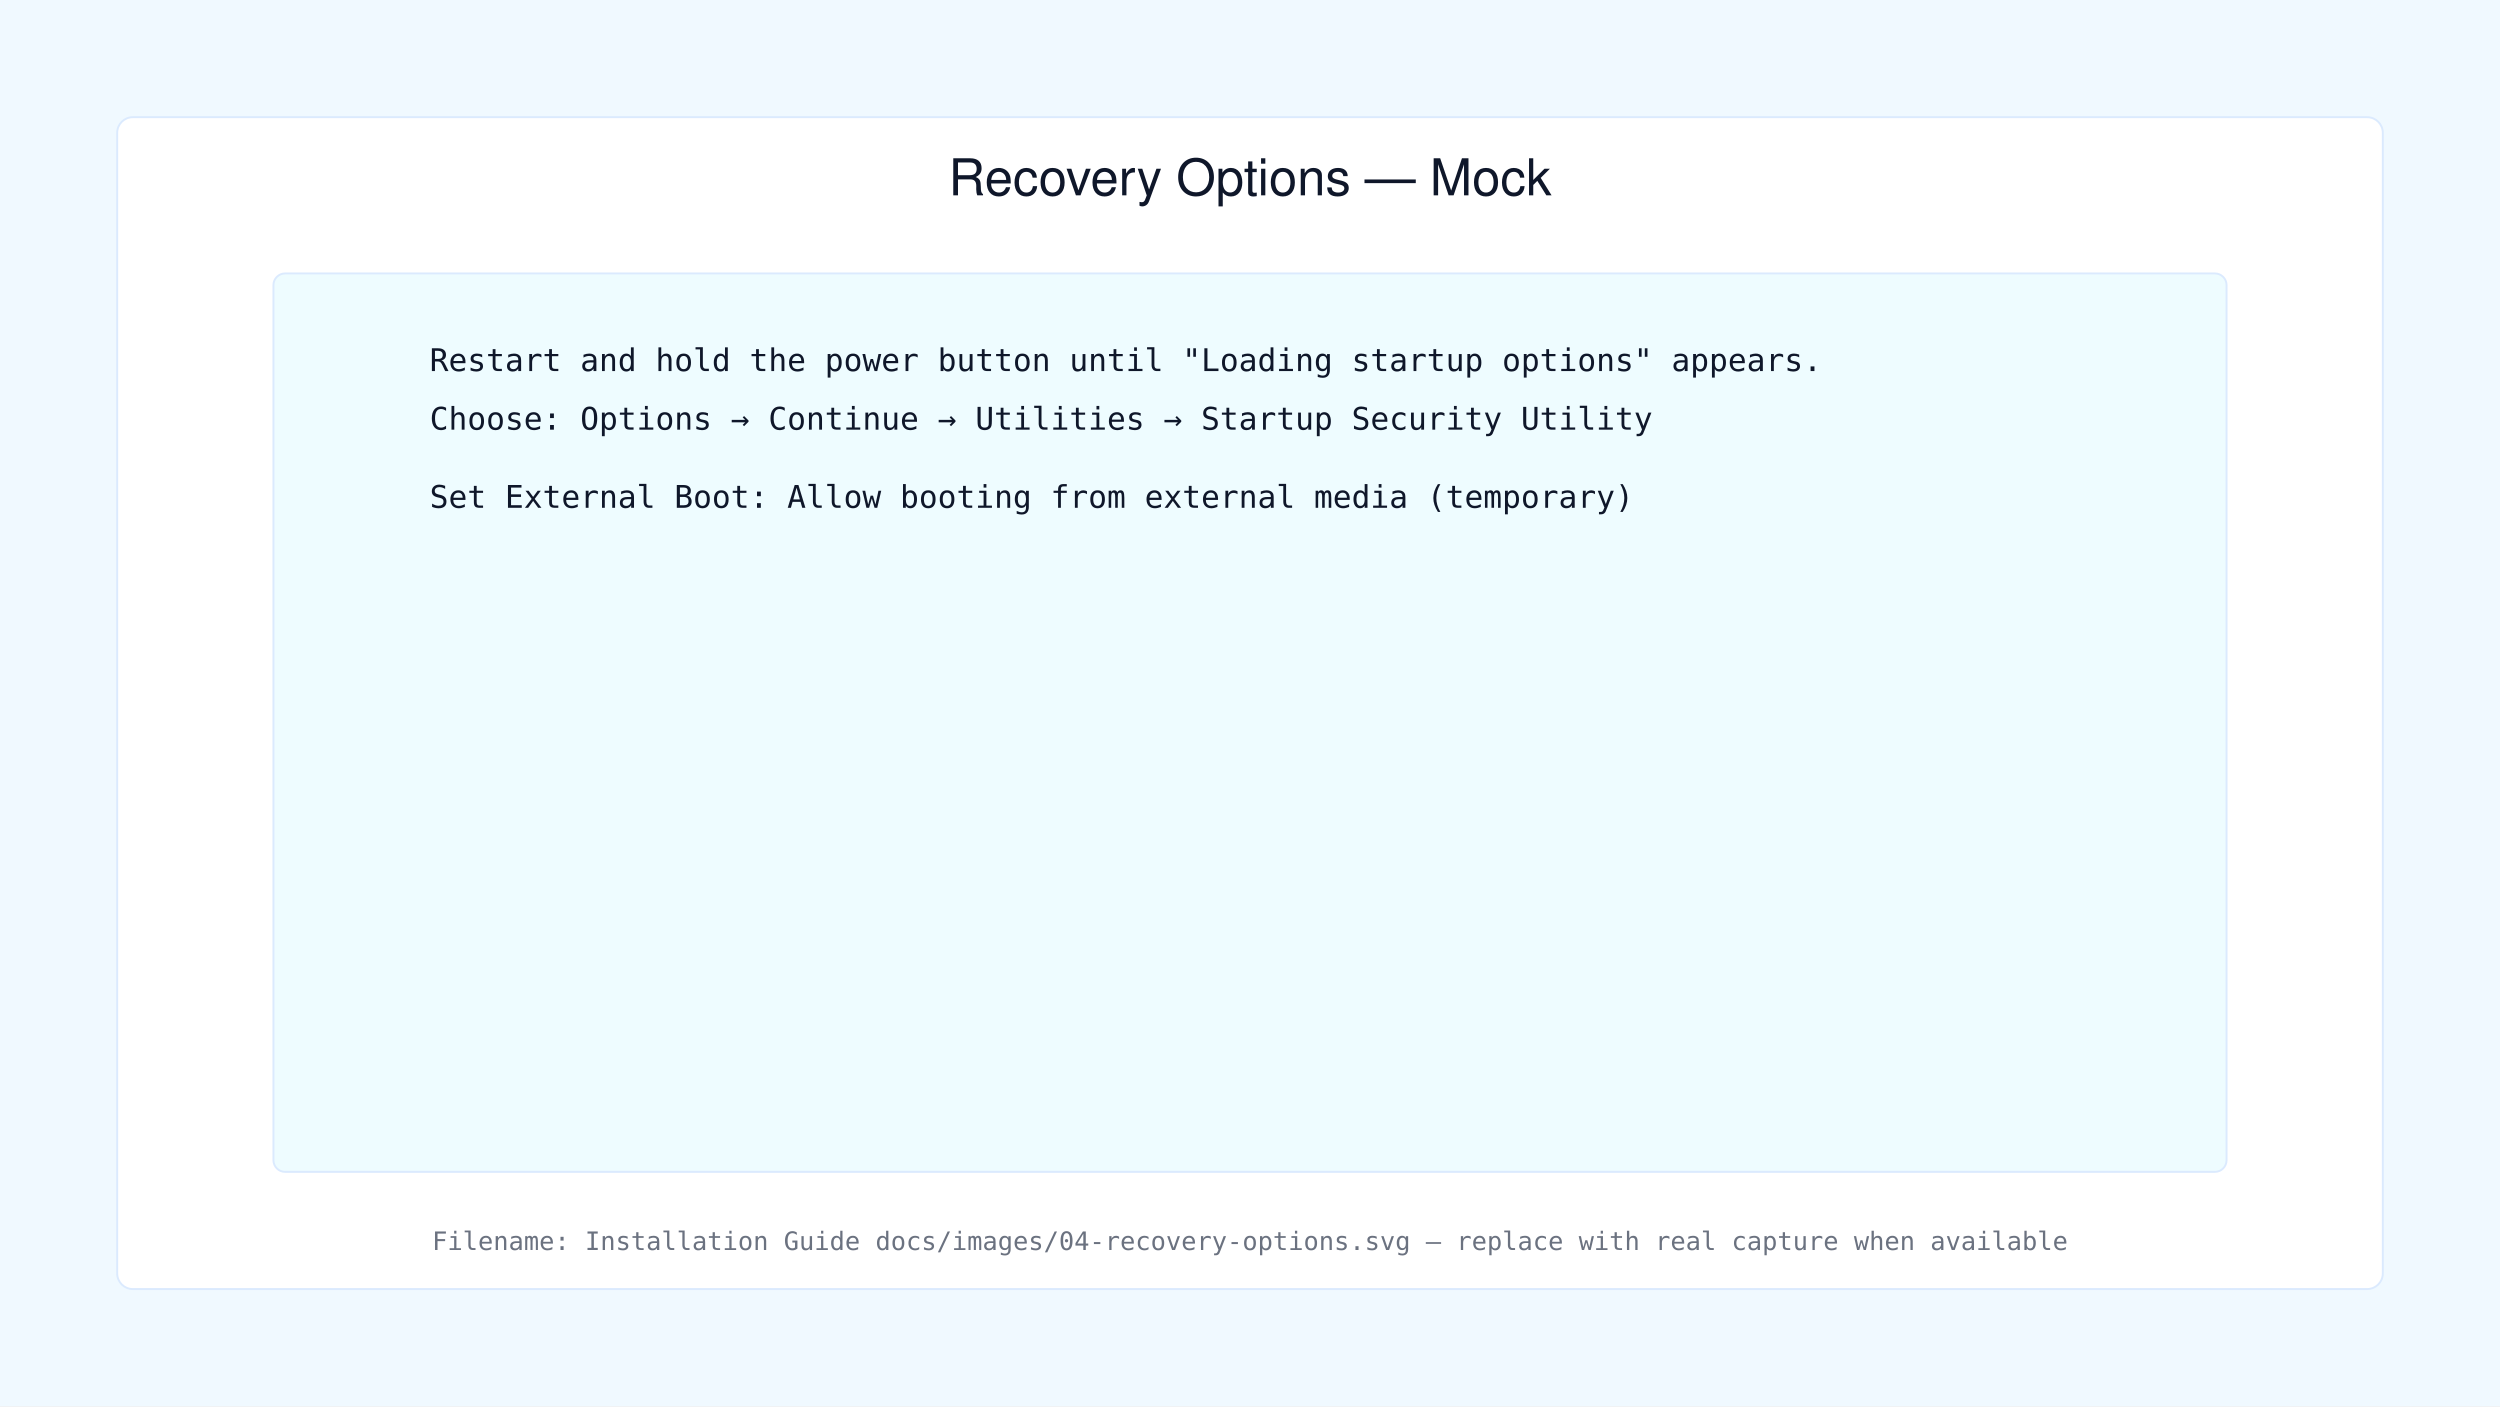
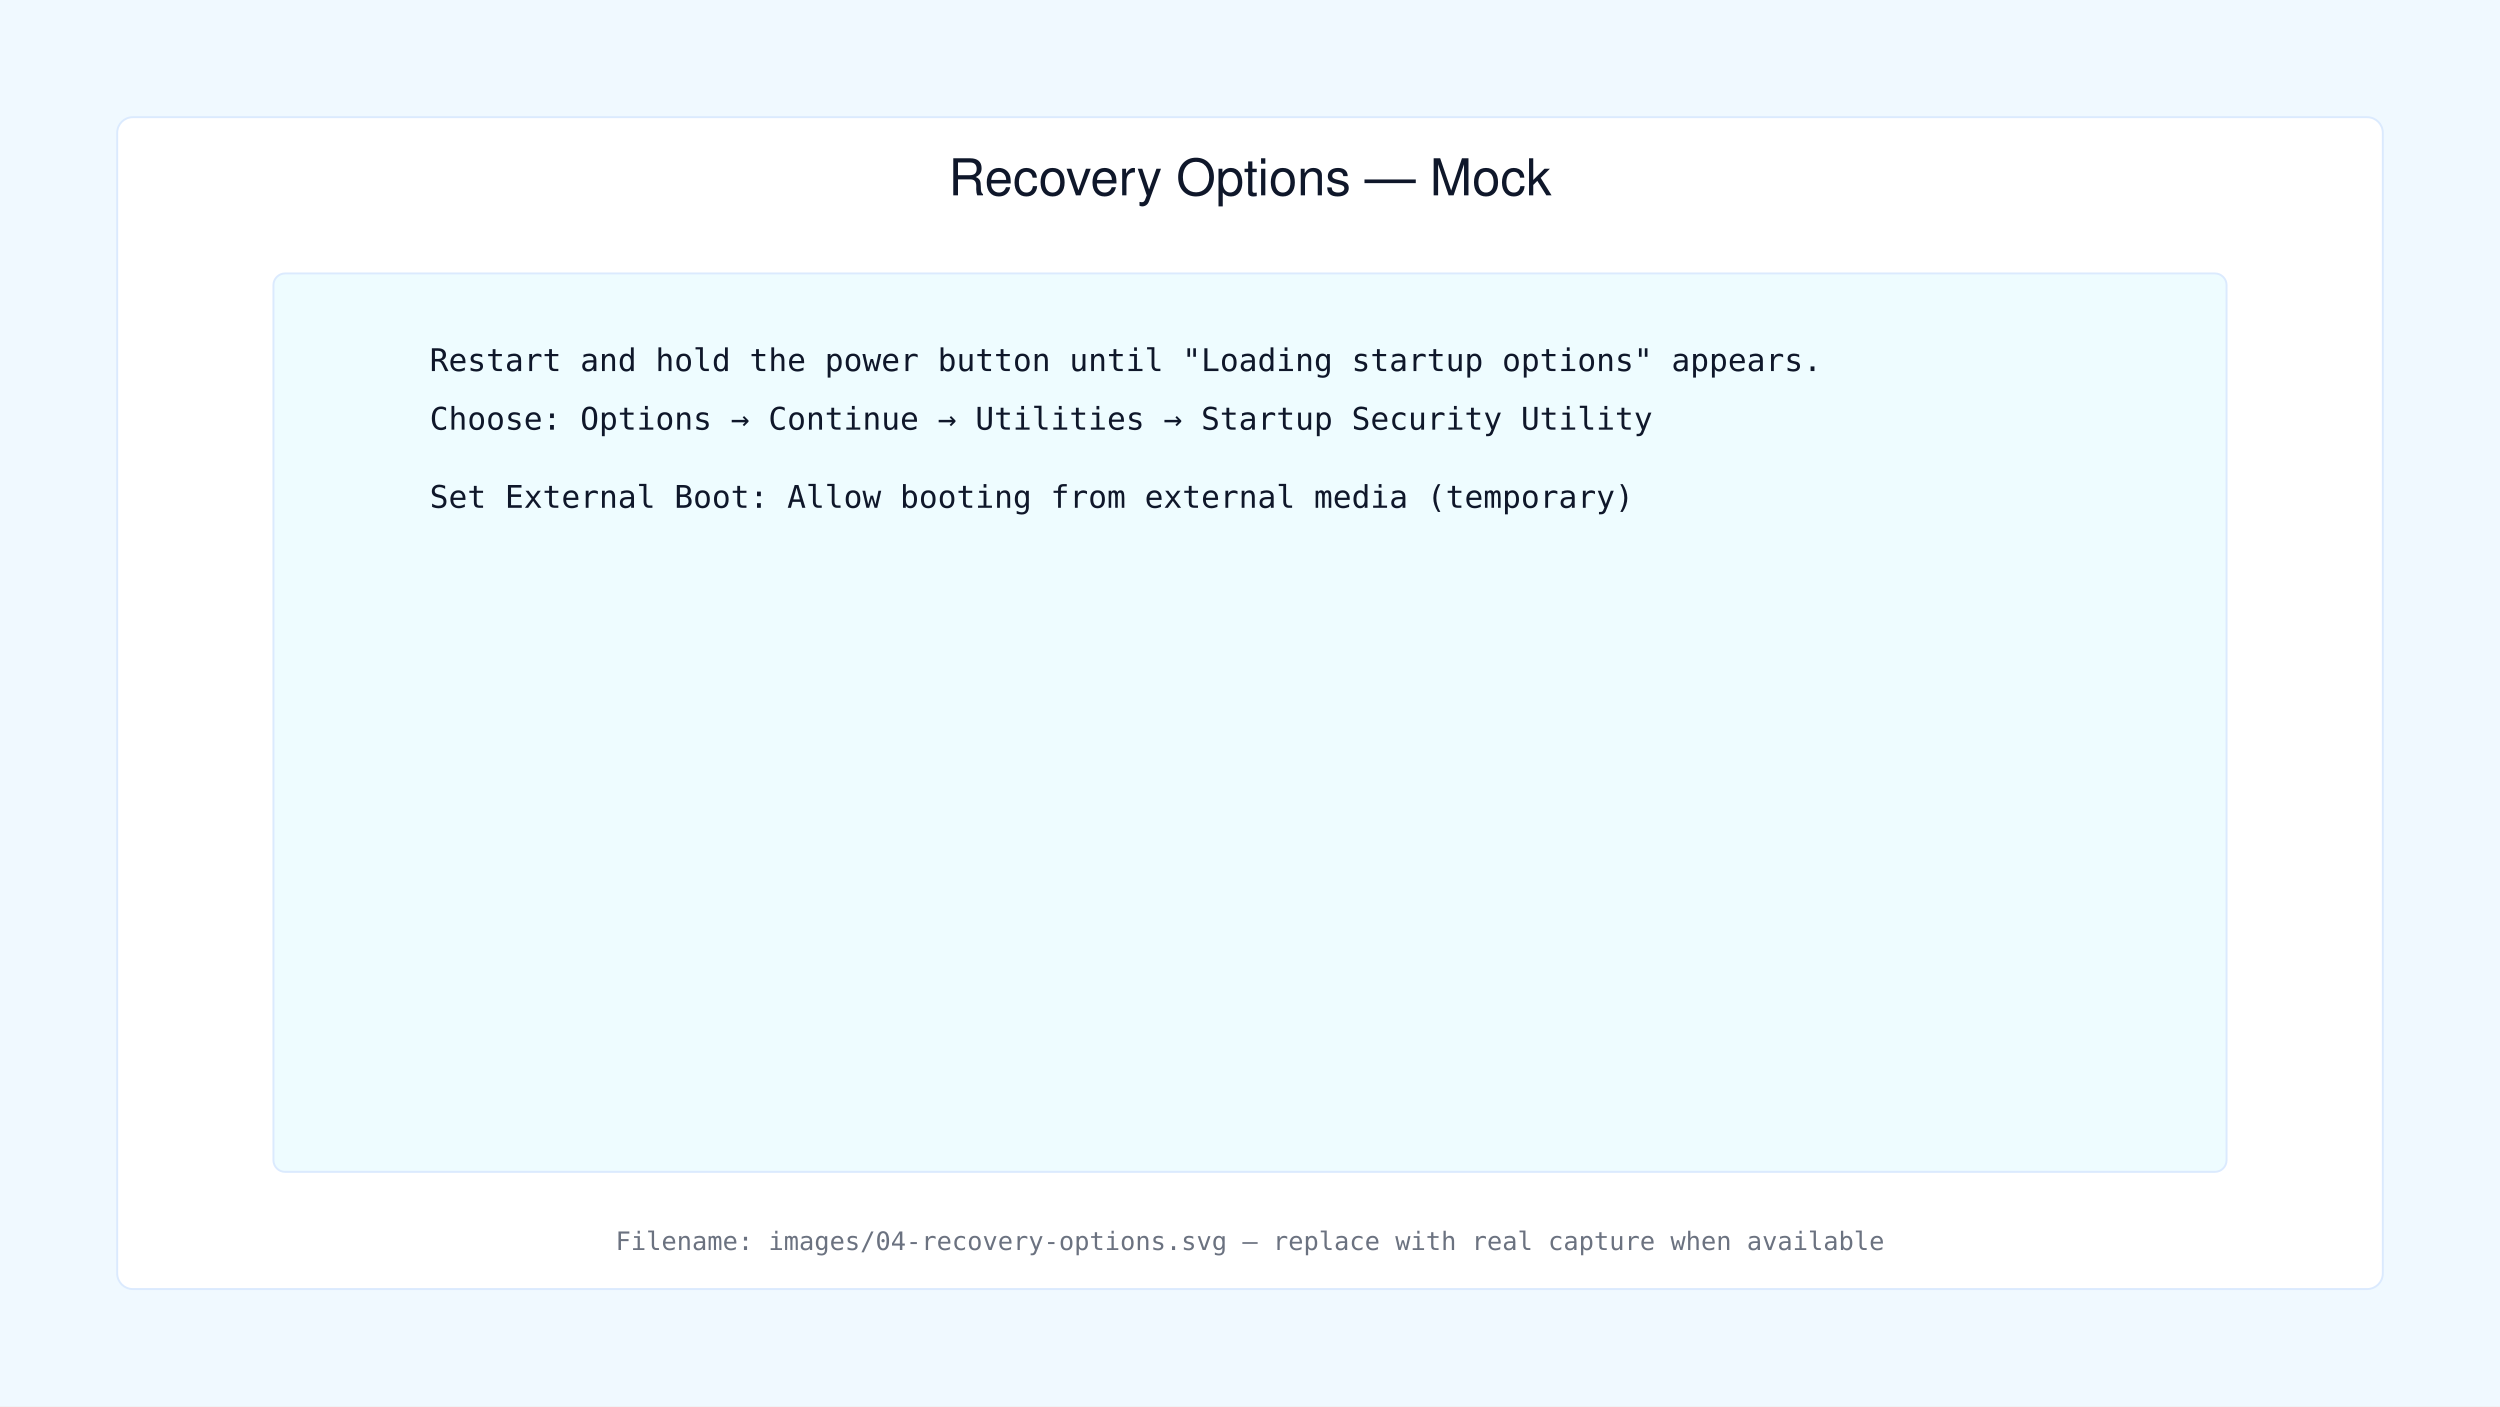
<svg xmlns="http://www.w3.org/2000/svg" width="1280" height="720" viewBox="0 0 1280 720">
  <rect width="100%" height="100%" fill="#f0f9ff" />
  <rect x="60" y="60" width="1160" height="600" rx="8" fill="#ffffff" stroke="#dbeafe" />
  <text x="640" y="100" font-family="Helvetica, Arial, sans-serif" font-size="26" fill="#0f172a" text-anchor="middle">Recovery Options — Mock</text>
  <rect x="140" y="140" width="1000" height="460" rx="6" fill="#eefcff" stroke="#dbeafe" />
  <text x="220" y="190" font-family="monospace" font-size="16" fill="#0f172a">Restart and hold the power button until "Loading startup options" appears.</text>
  <text x="220" y="220" font-family="monospace" font-size="16" fill="#0f172a">Choose: Options → Continue → Utilities → Startup Security Utility</text>
  <text x="220" y="260" font-family="monospace" font-size="16" fill="#0f172a">Set External Boot: Allow booting from external media (temporary)</text>
-   <text x="640" y="640" font-family="monospace" font-size="13" fill="#6b7280" text-anchor="middle">Filename: Installation Guide docs/images/04-recovery-options.svg — replace with real capture when available</text>
+   <text x="640" y="640" font-family="monospace" font-size="13" fill="#6b7280" text-anchor="middle">Filename: images/04-recovery-options.svg — replace with real capture when available</text>
</svg>
